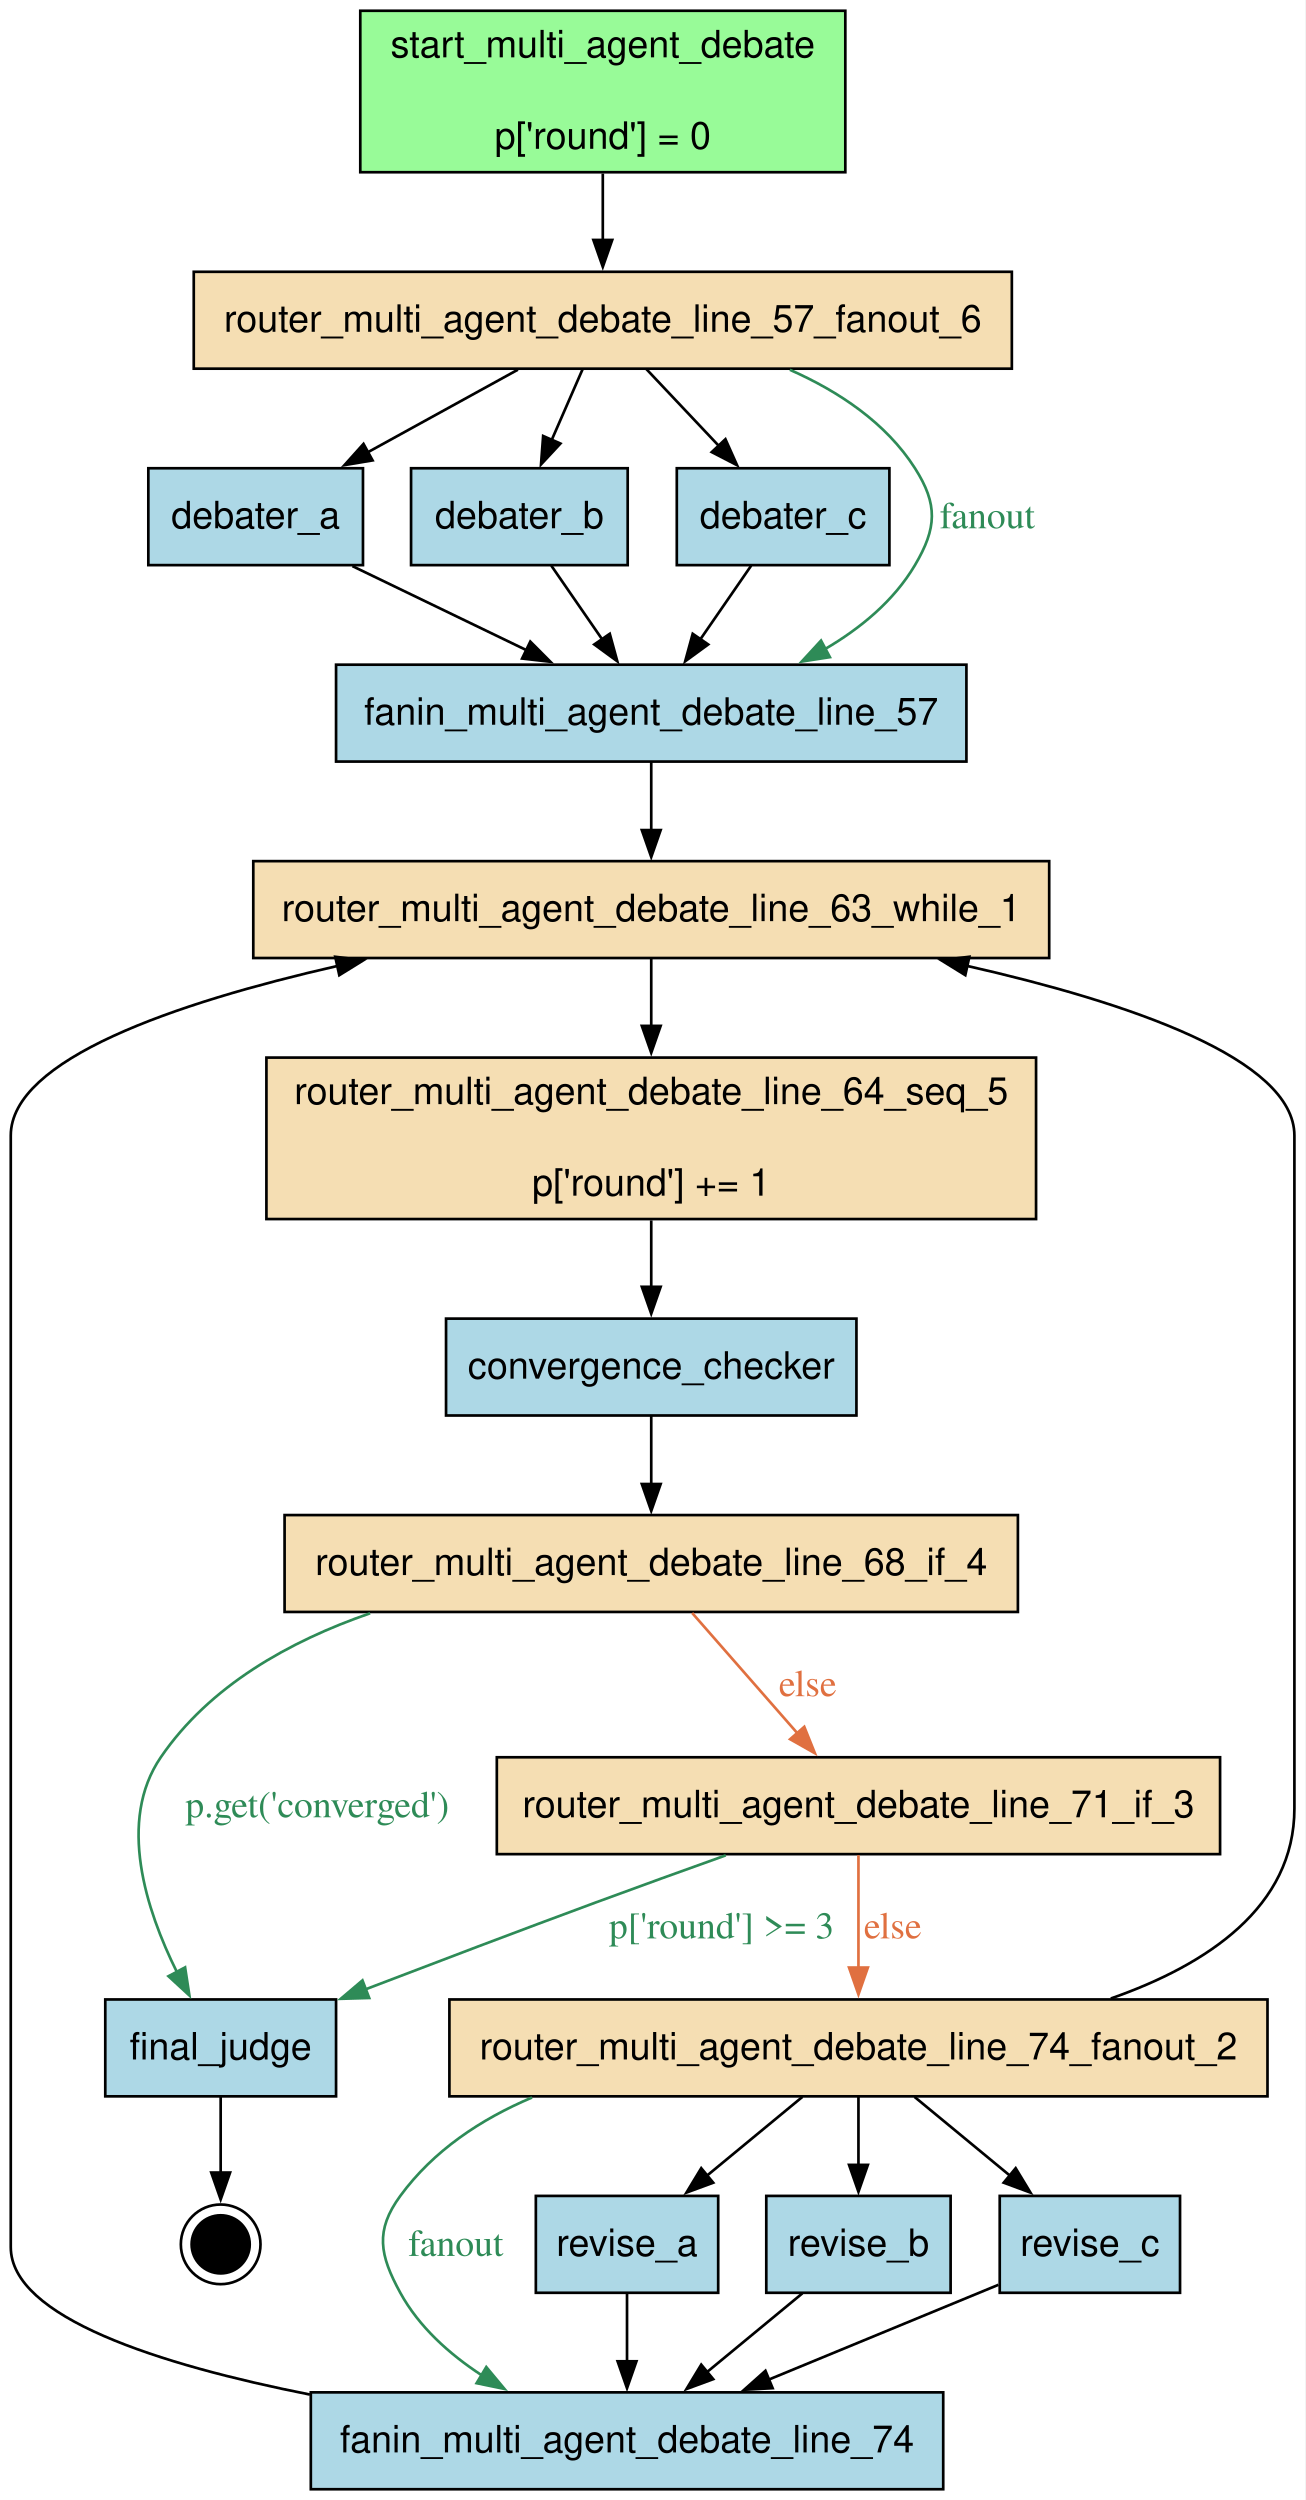
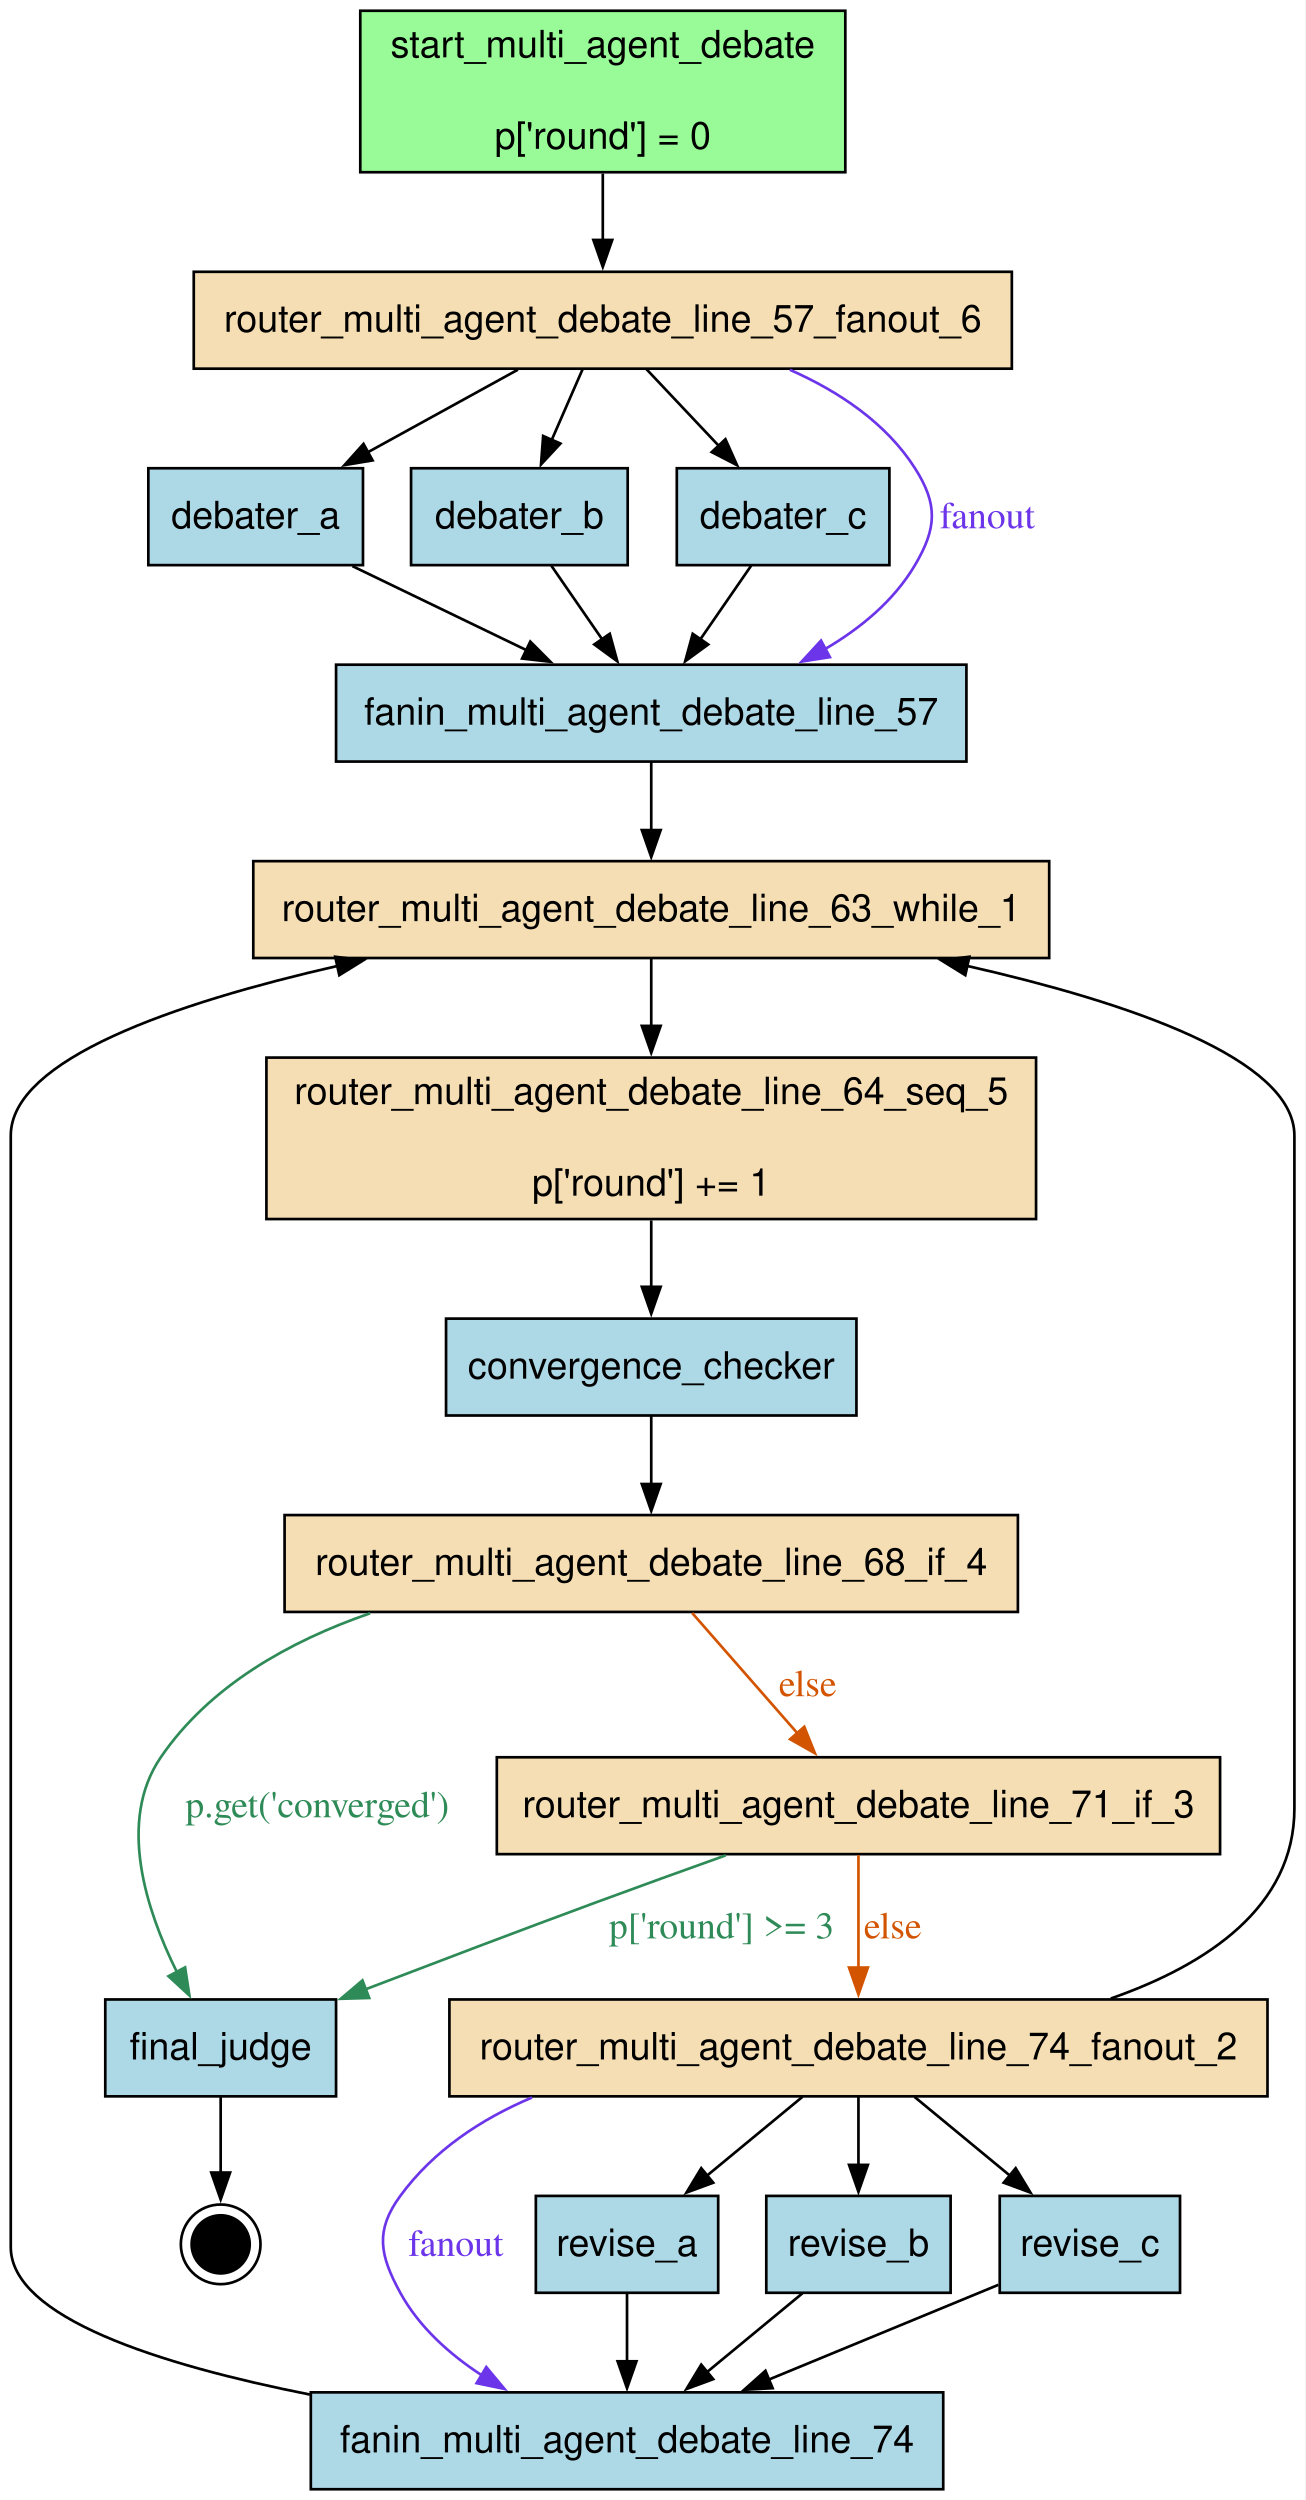
<svg xmlns="http://www.w3.org/2000/svg" width="485pt" height="929pt" viewBox="0.00 0.00 485.00 929.00">
  <g id="graph0" class="graph" transform="scale(1 1) rotate(0) translate(4 925)">
    <polygon fill="white" stroke="none" points="-4,4 -4,-925 481,-925 481,4 -4,4" />
    <g id="node1" class="node">
      <polygon fill="palegreen" stroke="black" points="310.12,-921 129.88,-921 129.88,-861 310.12,-861 310.12,-921" />
      <text text-anchor="middle" x="220" y="-903.7" font-family="Helvetica,sans-Serif" font-size="14.00">start_multi_agent_debate</text>
      <text text-anchor="middle" x="220" y="-869.7" font-family="Helvetica,sans-Serif" font-size="14.00">p['round'] = 0</text>
    </g>
    <g id="node12" class="node">
      <polygon fill="wheat" stroke="black" points="372,-824 68,-824 68,-788 372,-788 372,-824" />
      <text text-anchor="middle" x="220" y="-801.7" font-family="Helvetica,sans-Serif" font-size="14.00">router_multi_agent_debate_line_57_fanout_6</text>
    </g>
    <g id="edge1" class="edge">
      <path fill="none" stroke="black" d="M220,-860.5C220,-852.46 220,-843.76 220,-835.75" />
      <polygon fill="black" stroke="black" points="223.5,-835.83 220,-825.83 216.5,-835.83 223.5,-835.83" />
    </g>
    <g id="node2" class="node">
      <polygon fill="lightblue" stroke="black" points="314.25,-435 161.75,-435 161.75,-399 314.25,-399 314.25,-435" />
      <text text-anchor="middle" x="238" y="-412.7" font-family="Helvetica,sans-Serif" font-size="14.00">convergence_checker</text>
    </g>
    <g id="node15" class="node">
      <polygon fill="wheat" stroke="black" points="374.25,-362 101.75,-362 101.75,-326 374.25,-326 374.25,-362" />
      <text text-anchor="middle" x="238" y="-339.7" font-family="Helvetica,sans-Serif" font-size="14.00">router_multi_agent_debate_line_68_if_4</text>
    </g>
    <g id="edge14" class="edge">
      <path fill="none" stroke="black" d="M238,-398.81C238,-391.23 238,-382.1 238,-373.54" />
      <polygon fill="black" stroke="black" points="241.5,-373.54 238,-363.54 234.5,-373.54 241.5,-373.54" />
    </g>
    <g id="node3" class="node">
      <polygon fill="lightblue" stroke="black" points="130.88,-751 51.12,-751 51.12,-715 130.88,-715 130.88,-751" />
      <text text-anchor="middle" x="91" y="-728.7" font-family="Helvetica,sans-Serif" font-size="14.00">debater_a</text>
    </g>
    <g id="node6" class="node">
      <polygon fill="lightblue" stroke="black" points="355.12,-678 120.88,-678 120.88,-642 355.12,-642 355.12,-678" />
      <text text-anchor="middle" x="238" y="-655.7" font-family="Helvetica,sans-Serif" font-size="14.00">fanin_multi_agent_debate_line_57</text>
    </g>
    <g id="edge19" class="edge">
      <path fill="none" stroke="black" d="M126.96,-714.63C146.45,-705.22 170.75,-693.48 191.64,-683.39" />
      <polygon fill="black" stroke="black" points="193.06,-686.59 200.54,-679.09 190.01,-680.29 193.06,-686.59" />
    </g>
    <g id="node4" class="node">
      <polygon fill="lightblue" stroke="black" points="229.25,-751 148.75,-751 148.75,-715 229.25,-715 229.25,-751" />
      <text text-anchor="middle" x="189" y="-728.7" font-family="Helvetica,sans-Serif" font-size="14.00">debater_b</text>
    </g>
    <g id="edge21" class="edge">
      <path fill="none" stroke="black" d="M200.86,-714.81C206.52,-706.62 213.42,-696.62 219.72,-687.48" />
      <polygon fill="black" stroke="black" points="222.59,-689.49 225.39,-679.27 216.83,-685.52 222.59,-689.49" />
    </g>
    <g id="node5" class="node">
      <polygon fill="lightblue" stroke="black" points="326.5,-751 247.5,-751 247.5,-715 326.5,-715 326.5,-751" />
      <text text-anchor="middle" x="287" y="-728.7" font-family="Helvetica,sans-Serif" font-size="14.00">debater_c</text>
    </g>
    <g id="edge23" class="edge">
      <path fill="none" stroke="black" d="M275.14,-714.81C269.48,-706.62 262.58,-696.62 256.28,-687.48" />
      <polygon fill="black" stroke="black" points="259.17,-685.52 250.61,-679.27 253.41,-689.49 259.17,-685.52" />
    </g>
    <g id="node13" class="node">
      <polygon fill="wheat" stroke="black" points="385.88,-605 90.12,-605 90.12,-569 385.88,-569 385.88,-605" />
      <text text-anchor="middle" x="238" y="-582.7" font-family="Helvetica,sans-Serif" font-size="14.00">router_multi_agent_debate_line_63_while_1</text>
    </g>
    <g id="edge17" class="edge">
      <path fill="none" stroke="black" d="M238,-641.81C238,-634.23 238,-625.1 238,-616.54" />
      <polygon fill="black" stroke="black" points="241.5,-616.54 238,-606.54 234.5,-616.54 241.5,-616.54" />
    </g>
    <g id="node7" class="node">
      <polygon fill="lightblue" stroke="black" points="346.5,-36 111.5,-36 111.5,0 346.5,0 346.5,-36" />
      <text text-anchor="middle" x="229" y="-13.7" font-family="Helvetica,sans-Serif" font-size="14.00">fanin_multi_agent_debate_line_74</text>
    </g>
    <g id="edge25" class="edge">
      <path fill="none" stroke="black" d="M111.15,-35.18C55.04,-46.31 0,-63.88 0,-90 0,-503 0,-503 0,-503 0,-531.37 61.07,-552.3 121.34,-566.04" />
      <polygon fill="black" stroke="black" points="120.57,-569.46 131.09,-568.2 122.08,-562.62 120.57,-569.46" />
    </g>
    <g id="node8" class="node">
      <polygon fill="lightblue" stroke="black" points="120.88,-182 35.12,-182 35.12,-146 120.88,-146 120.88,-182" />
      <text text-anchor="middle" x="78" y="-159.7" font-family="Helvetica,sans-Serif" font-size="14.00">final_judge</text>
    </g>
    <g id="node18" class="node">
      <ellipse fill="black" stroke="black" cx="78" cy="-91" rx="10.8" ry="10.8" />
      <ellipse fill="none" stroke="black" cx="78" cy="-91" rx="14.8" ry="14.8" />
    </g>
    <g id="edge26" class="edge">
      <path fill="none" stroke="black" d="M78,-145.81C78,-137.37 78,-127.01 78,-117.66" />
      <polygon fill="black" stroke="black" points="81.5,-117.68 78,-107.68 74.5,-117.68 81.5,-117.68" />
    </g>
    <g id="node9" class="node">
      <polygon fill="lightblue" stroke="black" points="262.88,-109 195.12,-109 195.12,-73 262.88,-73 262.88,-109" />
      <text text-anchor="middle" x="229" y="-86.7" font-family="Helvetica,sans-Serif" font-size="14.00">revise_a</text>
    </g>
    <g id="edge4" class="edge">
      <path fill="none" stroke="black" d="M229,-72.81C229,-65.23 229,-56.1 229,-47.54" />
      <polygon fill="black" stroke="black" points="232.5,-47.54 229,-37.54 225.5,-47.54 232.5,-47.54" />
    </g>
    <g id="node10" class="node">
      <polygon fill="lightblue" stroke="black" points="349.25,-109 280.75,-109 280.75,-73 349.25,-73 349.25,-109" />
      <text text-anchor="middle" x="315" y="-86.7" font-family="Helvetica,sans-Serif" font-size="14.00">revise_b</text>
    </g>
    <g id="edge6" class="edge">
      <path fill="none" stroke="black" d="M294.18,-72.81C283.49,-63.98 270.27,-53.07 258.54,-43.39" />
      <polygon fill="black" stroke="black" points="261.03,-40.91 251.09,-37.24 256.58,-46.3 261.03,-40.91" />
    </g>
    <g id="node11" class="node">
      <polygon fill="lightblue" stroke="black" points="434.5,-109 367.5,-109 367.5,-73 434.5,-73 434.5,-109" />
      <text text-anchor="middle" x="401" y="-86.7" font-family="Helvetica,sans-Serif" font-size="14.00">revise_c</text>
    </g>
    <g id="edge8" class="edge">
      <path fill="none" stroke="black" d="M367.02,-75.97C342.62,-65.9 309.29,-52.14 281.49,-40.67" />
      <polygon fill="black" stroke="black" points="283.11,-37.55 272.53,-36.97 280.44,-44.02 283.11,-37.55" />
    </g>
    <g id="edge18" class="edge">
      <path fill="none" stroke="black" d="M188.44,-787.63C171.65,-778.39 150.8,-766.91 132.69,-756.95" />
      <polygon fill="black" stroke="black" points="134.45,-753.92 124,-752.17 131.08,-760.05 134.45,-753.92" />
    </g>
    <g id="edge20" class="edge">
      <path fill="none" stroke="black" d="M212.5,-787.81C209.03,-779.88 204.83,-770.26 200.95,-761.36" />
      <polygon fill="black" stroke="black" points="204.25,-760.18 197.04,-752.42 197.83,-762.98 204.25,-760.18" />
    </g>
    <g id="edge22" class="edge">
      <path fill="none" stroke="black" d="M236.22,-787.81C244.28,-779.27 254.19,-768.77 263.1,-759.32" />
      <polygon fill="black" stroke="black" points="265.57,-761.8 269.89,-752.13 260.48,-757 265.57,-761.8" />
    </g>
    <g id="edge16" class="edge">
-       <path fill="none" stroke="#2e8b57" d="M289.51,-787.59C307.72,-779.54 325.25,-767.86 336,-751 344.6,-737.51 344.14,-728.78 336,-715 328.17,-701.74 315.79,-691.52 302.44,-683.72" />
-       <polygon fill="#2e8b57" stroke="#2e8b57" points="304.39,-680.8 293.92,-679.17 301.1,-686.97 304.39,-680.8" />
-       <text text-anchor="middle" x="362.9" y="-728.7" font-family="Times,serif" font-size="14.00" fill="#2e8b57">fanout</text>
+       <path fill="none" stroke="#6c35ea" d="M289.51,-787.59C307.72,-779.54 325.25,-767.86 336,-751 344.6,-737.51 344.14,-728.78 336,-715 328.17,-701.74 315.79,-691.52 302.44,-683.72" />
+       <polygon fill="#6c35ea" stroke="#6c35ea" points="304.39,-680.8 293.92,-679.17 301.1,-686.97 304.39,-680.8" />
+       <text text-anchor="middle" x="362.9" y="-728.7" font-family="Times,serif" font-size="14.00" fill="#6c35ea">fanout</text>
    </g>
    <g id="node14" class="node">
      <polygon fill="wheat" stroke="black" points="381,-532 95,-532 95,-472 381,-472 381,-532" />
      <text text-anchor="middle" x="238" y="-514.7" font-family="Helvetica,sans-Serif" font-size="14.00">router_multi_agent_debate_line_64_seq_5</text>
      <text text-anchor="middle" x="238" y="-480.7" font-family="Helvetica,sans-Serif" font-size="14.00">p['round'] += 1</text>
    </g>
    <g id="edge15" class="edge">
      <path fill="none" stroke="black" d="M238,-568.8C238,-561.47 238,-552.58 238,-543.74" />
      <polygon fill="black" stroke="black" points="241.5,-543.79 238,-533.79 234.5,-543.79 241.5,-543.79" />
    </g>
    <g id="edge13" class="edge">
      <path fill="none" stroke="black" d="M238,-471.5C238,-463.46 238,-454.76 238,-446.75" />
      <polygon fill="black" stroke="black" points="241.5,-446.83 238,-436.83 234.5,-446.83 241.5,-446.83" />
    </g>
    <g id="edge12" class="edge">
      <path fill="none" stroke="#2e8b57" d="M133.54,-325.51C103.43,-315.1 73.86,-298.49 55.75,-272 39.57,-248.34 50.24,-215.34 61.7,-192.26" />
      <polygon fill="#2e8b57" stroke="#2e8b57" points="64.78,-193.93 66.39,-183.46 58.6,-190.64 64.78,-193.93" />
      <text text-anchor="middle" x="113.88" y="-249.7" font-family="Times,serif" font-size="14.00" fill="#2e8b57">p.get('converged')</text>
    </g>
    <g id="node16" class="node">
      <polygon fill="wheat" stroke="black" points="449.38,-272 180.62,-272 180.62,-236 449.38,-236 449.38,-272" />
      <text text-anchor="middle" x="315" y="-249.7" font-family="Helvetica,sans-Serif" font-size="14.00">router_multi_agent_debate_line_71_if_3</text>
    </g>
    <g id="edge11" class="edge">
-       <path fill="none" stroke="#e07040" d="M253.21,-325.61C264.39,-312.84 279.77,-295.27 292.38,-280.85" />
-       <polygon fill="#e07040" stroke="#e07040" points="294.87,-283.32 298.82,-273.49 289.6,-278.71 294.87,-283.32" />
-       <text text-anchor="middle" x="296.15" y="-294.7" font-family="Times,serif" font-size="14.00" fill="#e07040">else</text>
+       <path fill="none" stroke="#d35400" d="M253.21,-325.61C264.39,-312.84 279.77,-295.27 292.38,-280.85" />
+       <polygon fill="#d35400" stroke="#d35400" points="294.87,-283.32 298.82,-273.49 289.6,-278.71 294.87,-283.32" />
+       <text text-anchor="middle" x="296.15" y="-294.7" font-family="Times,serif" font-size="14.00" fill="#d35400">else</text>
    </g>
    <g id="edge10" class="edge">
      <path fill="none" stroke="#2e8b57" d="M265.7,-235.56C250.18,-230.01 232.98,-223.81 217.25,-218 189.01,-207.57 157.67,-195.67 131.88,-185.79" />
      <polygon fill="#2e8b57" stroke="#2e8b57" points="133.2,-182.55 122.61,-182.24 130.69,-189.09 133.2,-182.55" />
      <text text-anchor="middle" x="264.12" y="-204.7" font-family="Times,serif" font-size="14.00" fill="#2e8b57">p['round'] &gt;= 3</text>
    </g>
    <g id="node17" class="node">
      <polygon fill="wheat" stroke="black" points="467,-182 163,-182 163,-146 467,-146 467,-182" />
      <text text-anchor="middle" x="315" y="-159.7" font-family="Helvetica,sans-Serif" font-size="14.00">router_multi_agent_debate_line_74_fanout_2</text>
    </g>
    <g id="edge9" class="edge">
-       <path fill="none" stroke="#e07040" d="M315,-235.61C315,-223.68 315,-207.57 315,-193.74" />
-       <polygon fill="#e07040" stroke="#e07040" points="318.5,-193.86 315,-183.86 311.5,-193.86 318.5,-193.86" />
-       <text text-anchor="middle" x="327.75" y="-204.7" font-family="Times,serif" font-size="14.00" fill="#e07040">else</text>
+       <path fill="none" stroke="#d35400" d="M315,-235.61C315,-223.68 315,-207.57 315,-193.74" />
+       <polygon fill="#d35400" stroke="#d35400" points="318.5,-193.86 315,-183.86 311.5,-193.86 318.5,-193.86" />
+       <text text-anchor="middle" x="327.75" y="-204.7" font-family="Times,serif" font-size="14.00" fill="#d35400">else</text>
    </g>
    <g id="edge2" class="edge">
-       <path fill="none" stroke="#2e8b57" d="M193.7,-145.57C174.53,-137.45 157.02,-125.76 144.75,-109 135.3,-96.09 137.07,-87.04 144.75,-73 151.66,-60.37 162.92,-50.26 174.99,-42.36" />
-       <polygon fill="#2e8b57" stroke="#2e8b57" points="176.7,-45.41 183.48,-37.27 173.1,-39.41 176.7,-45.41" />
-       <text text-anchor="middle" x="165.38" y="-86.7" font-family="Times,serif" font-size="14.00" fill="#2e8b57">fanout</text>
+       <path fill="none" stroke="#6c35ea" d="M193.7,-145.57C174.53,-137.45 157.02,-125.76 144.75,-109 135.3,-96.09 137.07,-87.04 144.75,-73 151.66,-60.37 162.92,-50.26 174.99,-42.36" />
+       <polygon fill="#6c35ea" stroke="#6c35ea" points="176.7,-45.41 183.48,-37.27 173.1,-39.41 176.7,-45.41" />
+       <text text-anchor="middle" x="165.38" y="-86.7" font-family="Times,serif" font-size="14.00" fill="#6c35ea">fanout</text>
    </g>
    <g id="edge3" class="edge">
      <path fill="none" stroke="black" d="M294.18,-145.81C283.49,-136.98 270.27,-126.07 258.54,-116.39" />
      <polygon fill="black" stroke="black" points="261.03,-113.91 251.09,-110.24 256.58,-119.3 261.03,-113.91" />
    </g>
    <g id="edge5" class="edge">
      <path fill="none" stroke="black" d="M315,-145.81C315,-138.23 315,-129.1 315,-120.54" />
      <polygon fill="black" stroke="black" points="318.5,-120.54 315,-110.54 311.5,-120.54 318.5,-120.54" />
    </g>
    <g id="edge7" class="edge">
      <path fill="none" stroke="black" d="M335.82,-145.81C346.51,-136.98 359.73,-126.07 371.46,-116.39" />
      <polygon fill="black" stroke="black" points="373.42,-119.3 378.91,-110.24 368.97,-113.91 373.42,-119.3" />
    </g>
    <g id="edge24" class="edge">
      <path fill="none" stroke="black" d="M408.77,-182.35C444.59,-194.88 477,-216.35 477,-253 477,-503 477,-503 477,-503 477,-531.49 415.64,-552.42 355.1,-566.13" />
      <polygon fill="black" stroke="black" points="354.71,-562.63 345.7,-568.2 356.22,-569.47 354.71,-562.63" />
    </g>
  </g>
</svg>
